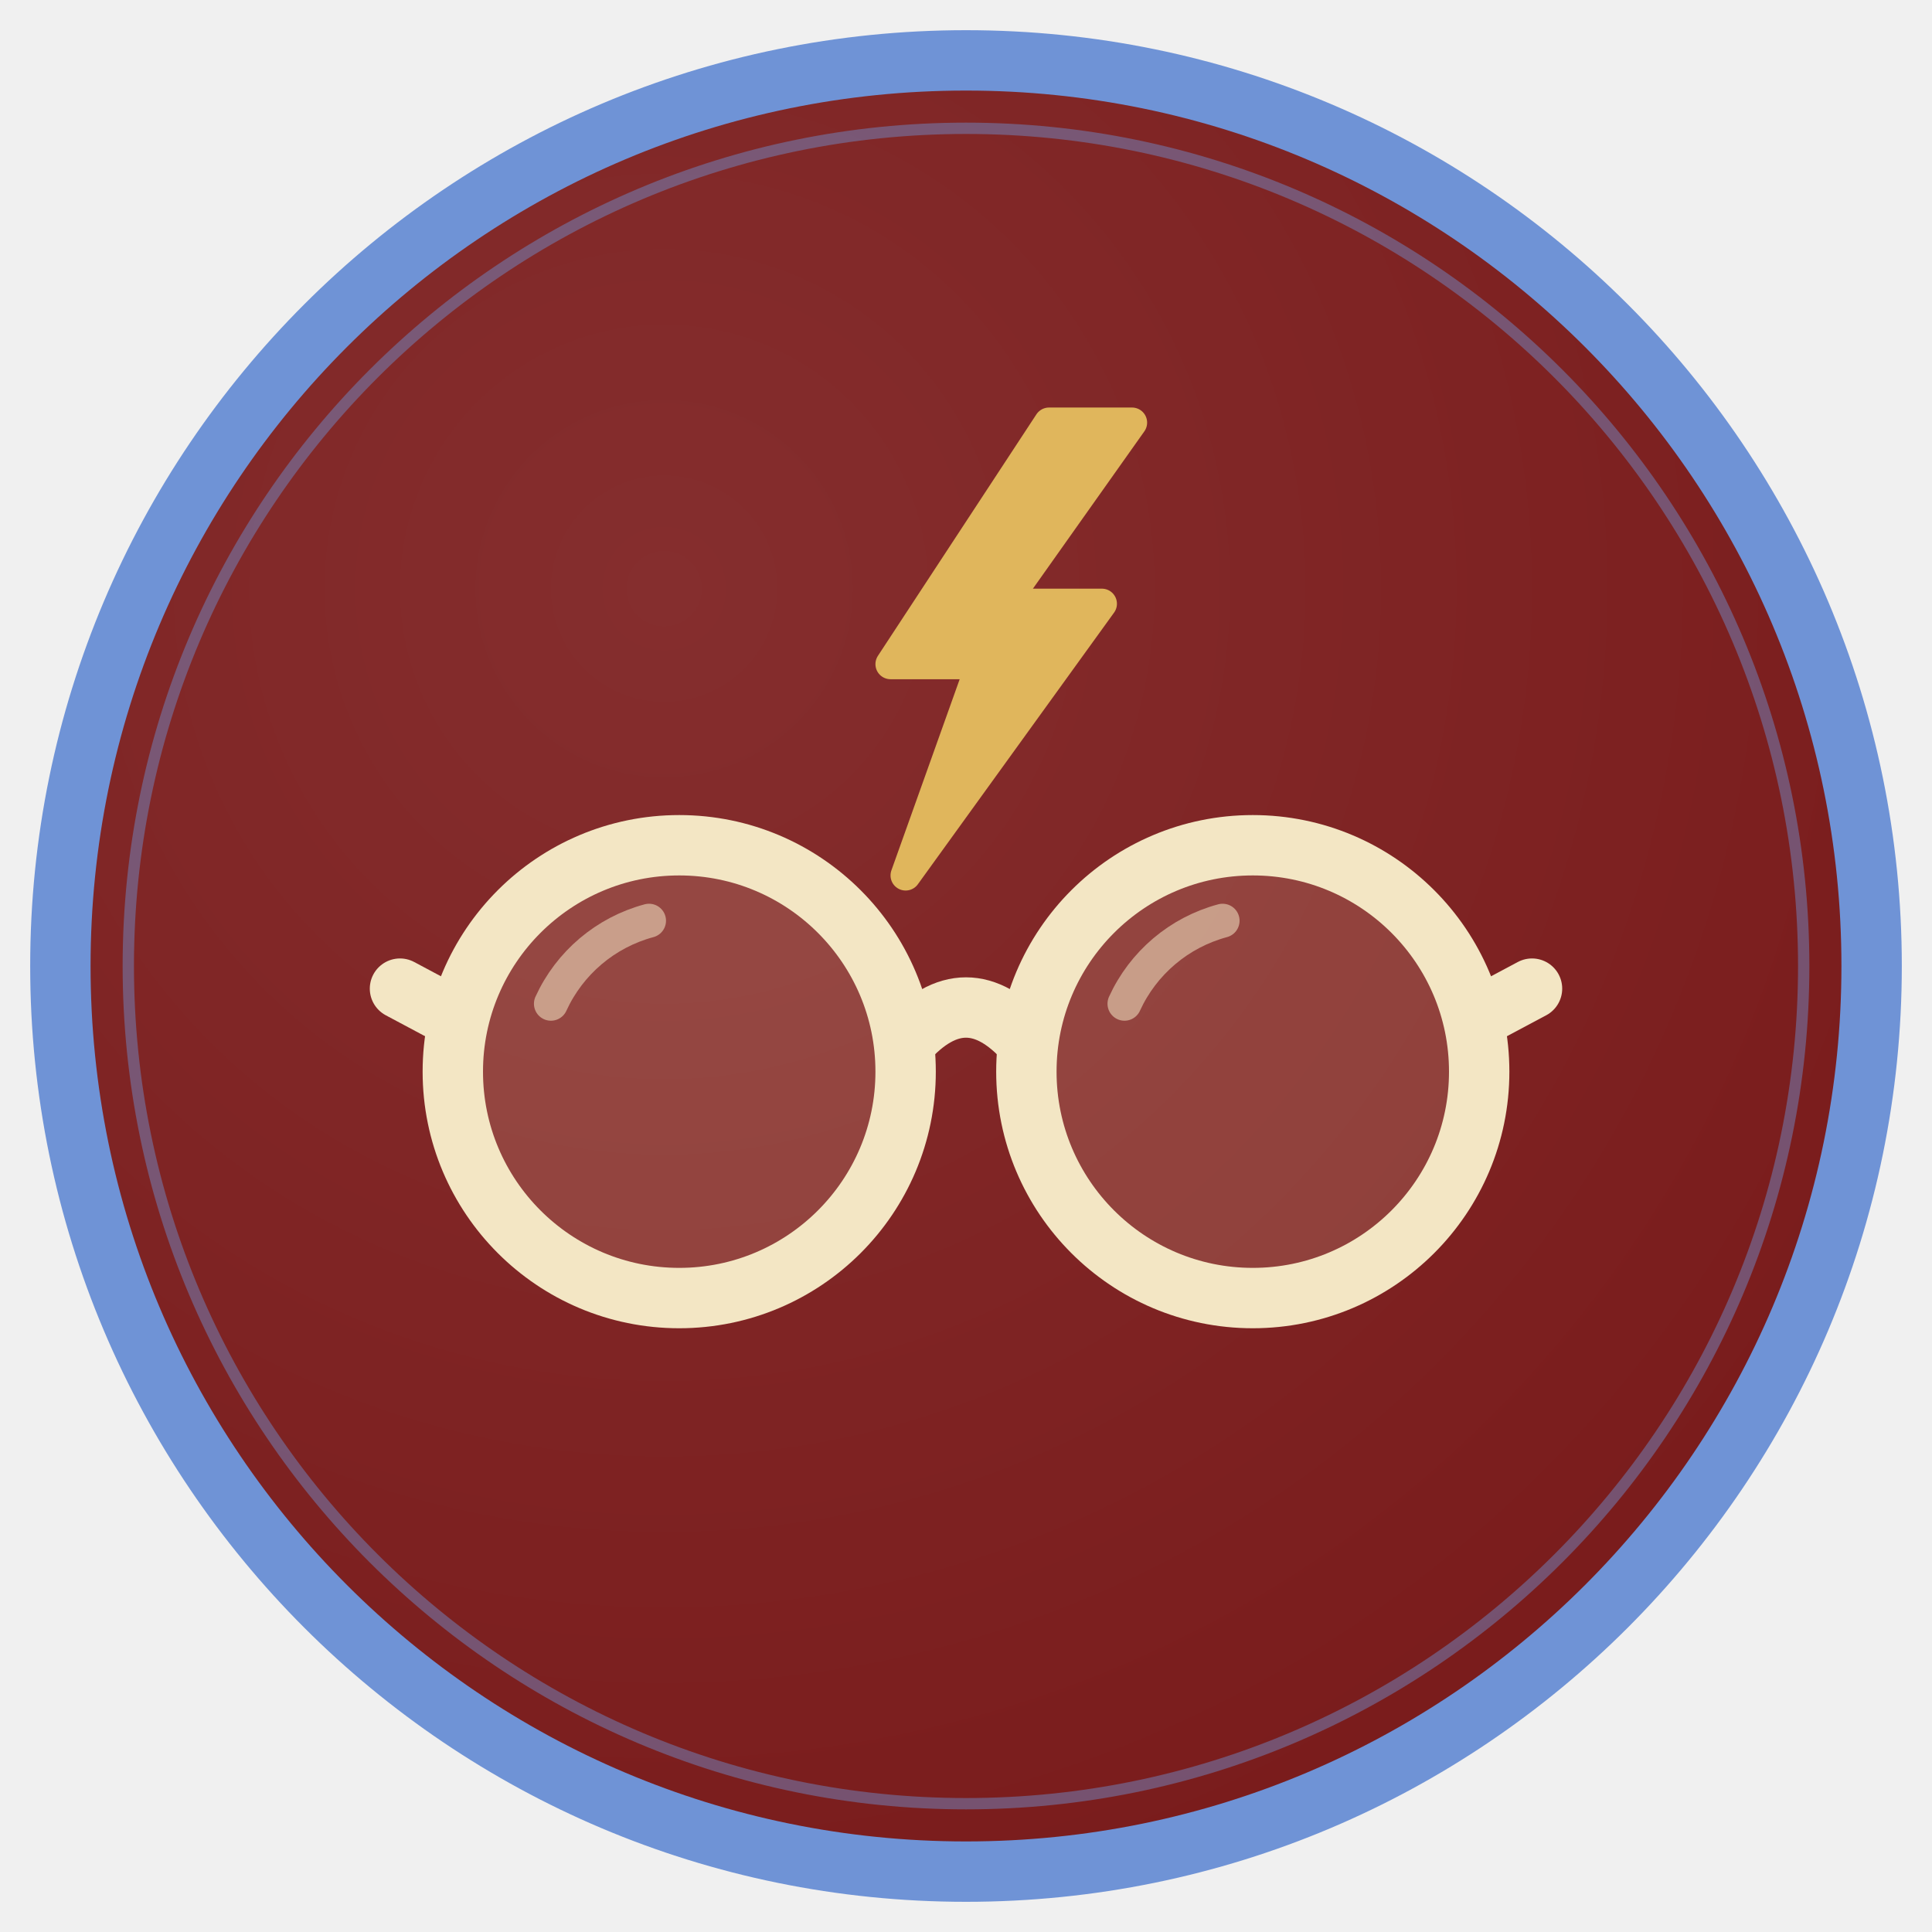
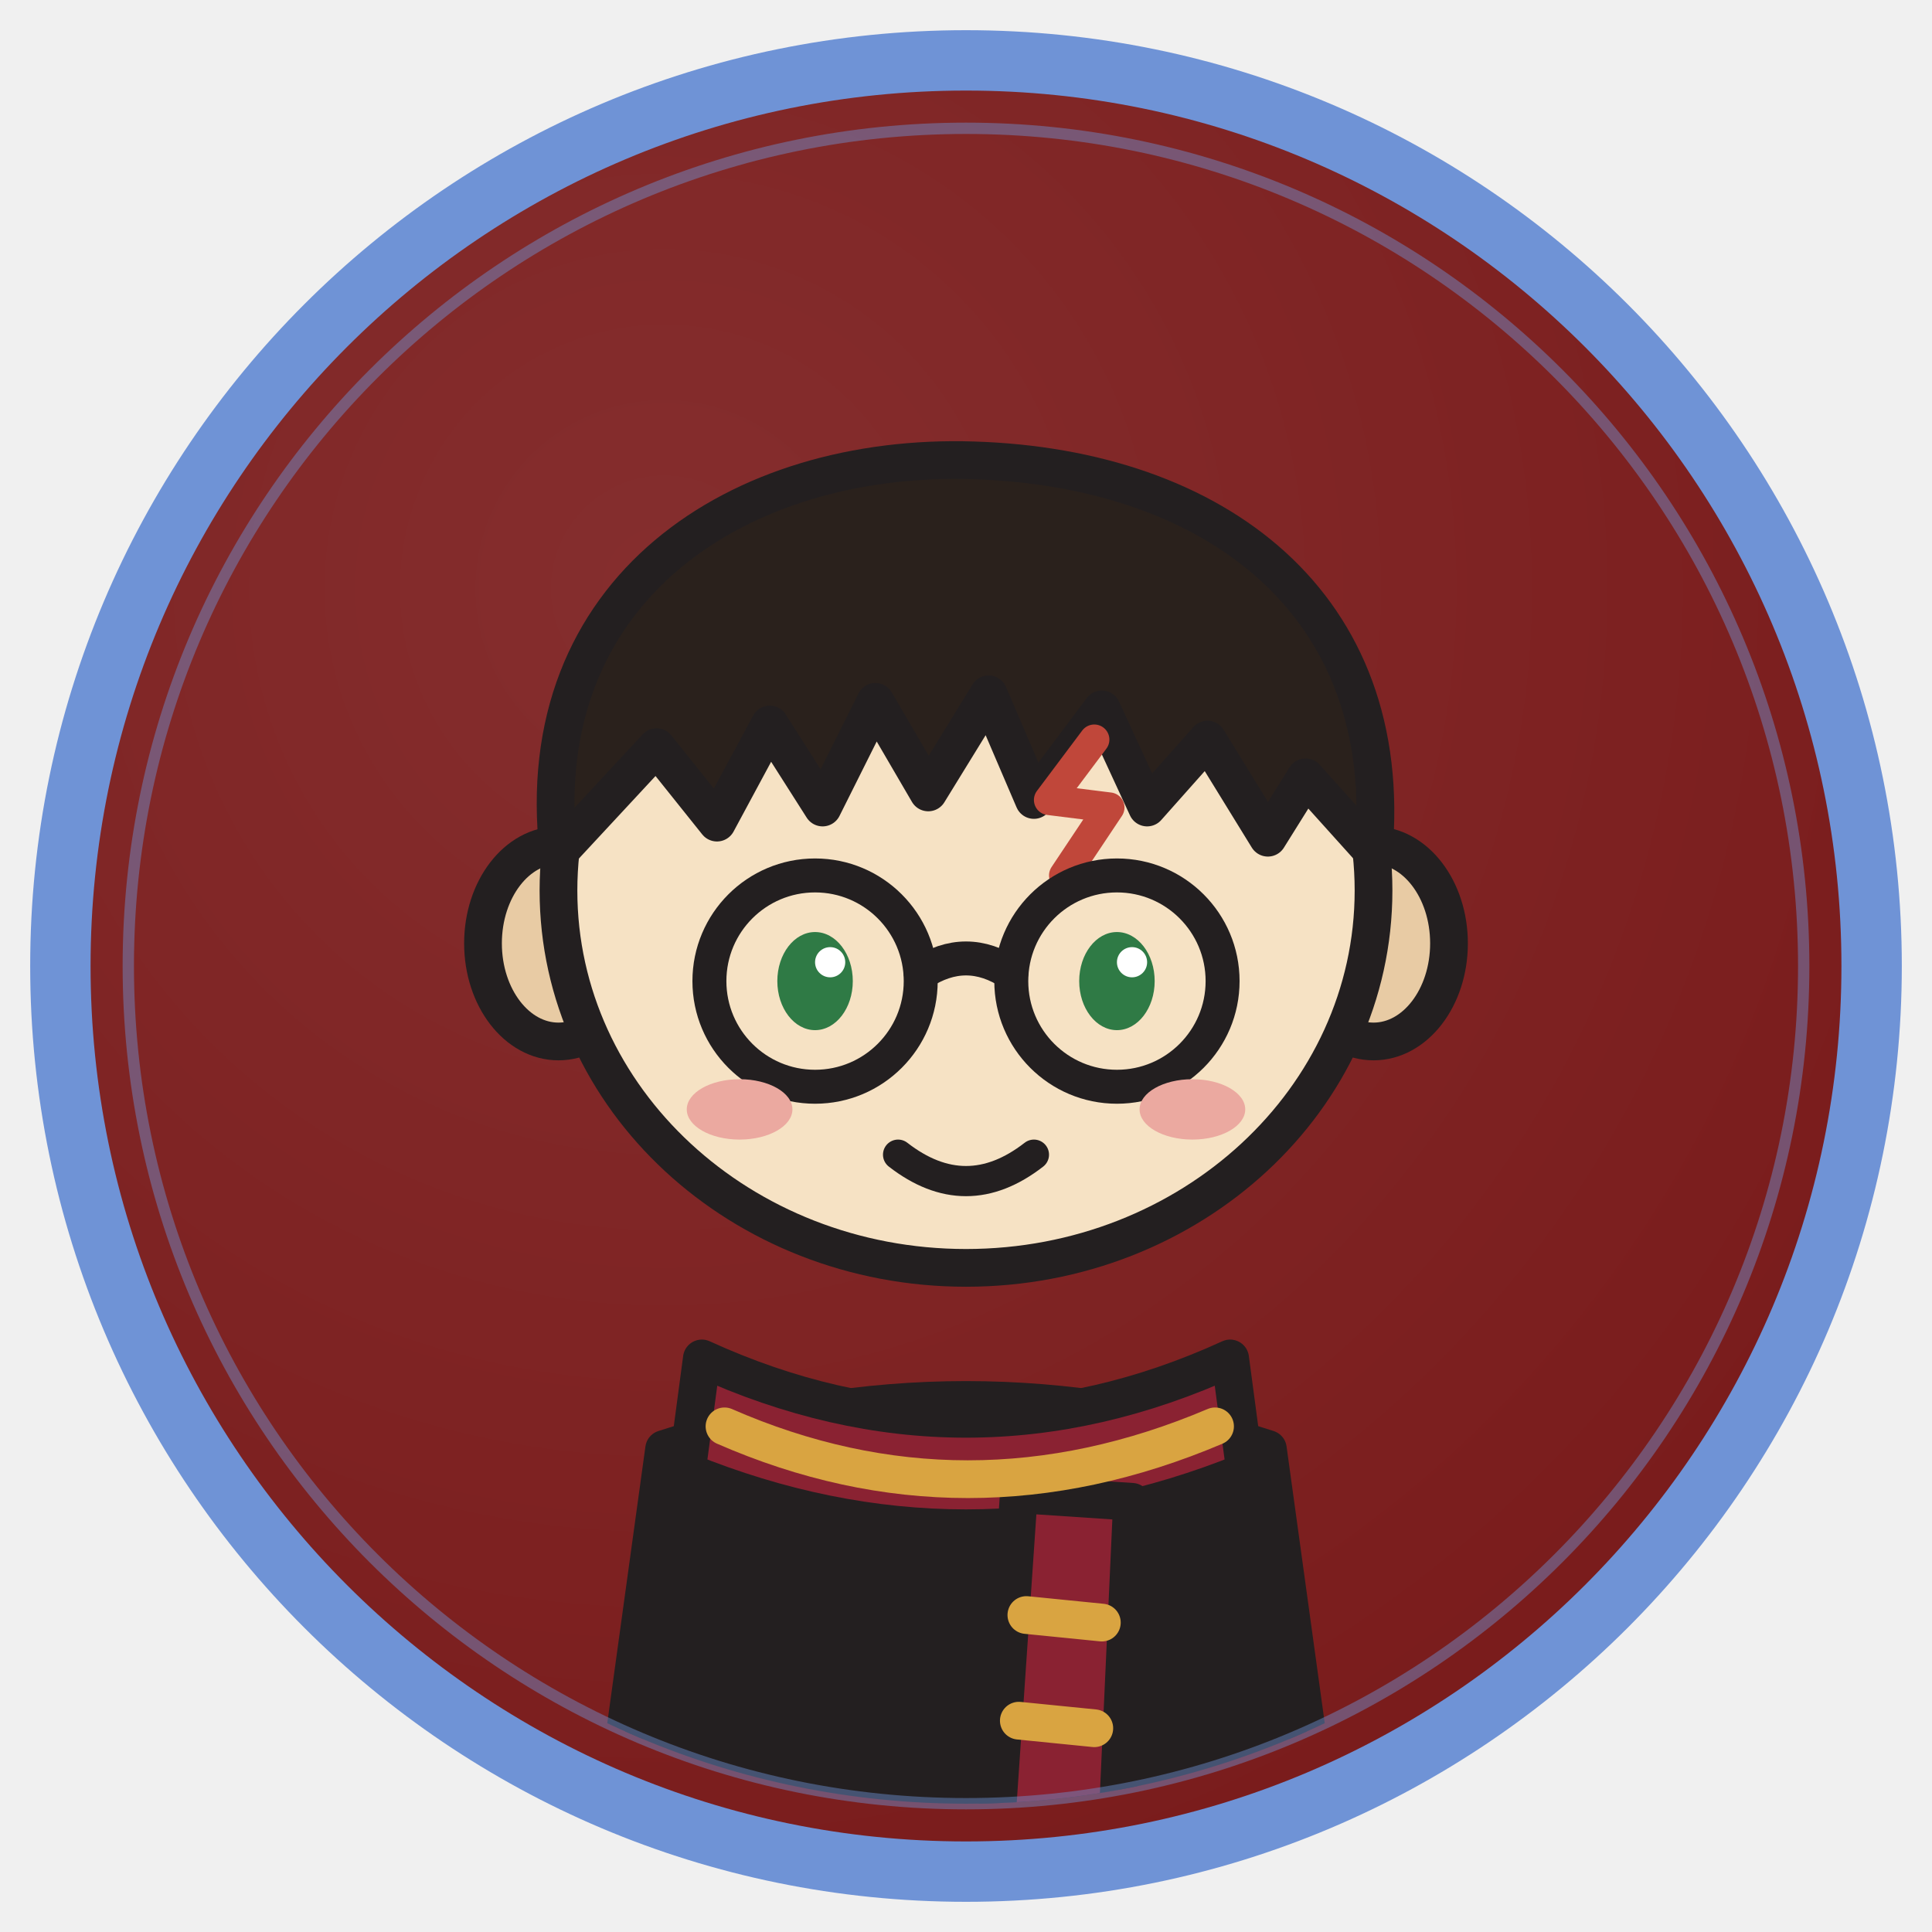
<svg xmlns="http://www.w3.org/2000/svg" viewBox="0 0 512 512" width="512" height="512">
  <defs>
    <radialGradient id="field" gradientUnits="userSpaceOnUse" cx="176" cy="156" r="360">
      <stop offset="0" stop-color="#852E2E" />
      <stop offset="1" stop-color="#7A1C1C" />
    </radialGradient>
    <clipPath id="inner">
      <circle cx="256" cy="256" r="222" fill="#FFFFFF" />
    </clipPath>
  </defs>
  <circle cx="256" cy="256" r="240" fill="url(#field)" />
  <g clip-path="url(#inner)">
-     <circle cx="180" cy="284" r="60" fill="#F3E6C4" fill-opacity="0.16" />
-     <circle cx="332" cy="284" r="60" fill="#F3E6C4" fill-opacity="0.16" />
-     <g stroke="#F3E6C4" stroke-opacity="0.55" stroke-width="9" stroke-linecap="round">
-       <path d="M 146 266 A 40 40 0 0 1 172 244" fill="none" />
-       <path d="M 298 266 A 40 40 0 0 1 324 244" fill="none" />
+     <path d="M 160 500 L 176 384 Q 256 358 336 384 L 352 500 Z" fill="#231F20" stroke="#231F20" stroke-width="10" stroke-linejoin="round" stroke-linecap="round" />
+     <path d="M 186 360 Q 256 392 326 360 L 330 390 Q 256 420 182 390 Z" fill="#8A2232" stroke="#231F20" stroke-width="10" stroke-linejoin="round" stroke-linecap="round" />
+     <path d="M 270 396 L 300 398 L 296 486 L 264 484 Z" fill="#8A2232" stroke="#231F20" stroke-width="10" stroke-linejoin="round" stroke-linecap="round" />
+     <g stroke="#D9A441" stroke-width="10" stroke-linecap="round">
+       <path d="M 192 378 Q 256 406 322 378" fill="none" />
+       <line x1="272" y1="428" x2="292" y2="430" />
+       <line x1="270" y1="456" x2="290" y2="458" />
    </g>
-     <g stroke="#F3E6C4" stroke-width="16" stroke-linecap="round" stroke-linejoin="round">
-       <circle cx="180" cy="284" r="60" fill="none" />
-       <circle cx="332" cy="284" r="60" fill="none" />
-       <path d="M 240 276 Q 256 258 272 276" fill="none" />
-       <line x1="121" y1="270" x2="106" y2="262" fill="none" />
-       <line x1="391" y1="270" x2="406" y2="262" fill="none" />
+     <ellipse cx="148" cy="250" rx="20" ry="26" fill="#E8CBA4" stroke="#231F20" stroke-width="10" stroke-linejoin="round" stroke-linecap="round" />
+     <ellipse cx="364" cy="250" rx="20" ry="26" fill="#E8CBA4" stroke="#231F20" stroke-width="10" stroke-linejoin="round" stroke-linecap="round" />
+     <ellipse cx="256" cy="236" rx="108" ry="100" fill="#F6E2C4" stroke="#231F20" stroke-width="10" stroke-linejoin="round" stroke-linecap="round" />
+     <path d="M 148 226 C 140 156 196 120 258 122 C 322 124 370 160 364 226 L 346 206 L 336 222 L 320 196 L 304 214 L 292 188 L 274 212 L 262 184 L 246 210 L 232 186 L 218 214 L 204 192 L 190 218 L 174 198 Z" fill="#2A211C" stroke="#231F20" stroke-width="10" stroke-linejoin="round" stroke-linecap="round" />
+     <polyline points="290,196 278,212 294,214 282,232" fill="none" stroke="#C0473A" stroke-width="8" stroke-linecap="round" stroke-linejoin="round" />
+     <ellipse cx="216" cy="260" rx="10" ry="13" fill="#2F7A45" />
+     <ellipse cx="296" cy="260" rx="10" ry="13" fill="#2F7A45" />
+     <circle cx="220" cy="255" r="4" fill="#FFFFFF" />
+     <circle cx="300" cy="255" r="4" fill="#FFFFFF" />
+     <g fill="none" stroke="#231F20" stroke-width="9">
+       <circle cx="216" cy="260" r="28" />
+       <circle cx="296" cy="260" r="28" />
+       <path d="M 244 258 Q 256 250 268 258" stroke-linecap="round" />
    </g>
-     <polygon points="278,112 236,176 260,176 240,232 292,160 266,160 300,112" fill="#E0B65C" stroke="#E0B65C" stroke-width="8" stroke-linejoin="round" />
+     <ellipse cx="196" cy="294" rx="14" ry="8" fill="#EBA9A0" />
+     <ellipse cx="316" cy="294" rx="14" ry="8" fill="#EBA9A0" />
+     <path d="M 238 306 Q 256 320 274 306" fill="none" stroke="#231F20" stroke-width="8" stroke-linecap="round" />
  </g>
  <circle cx="256" cy="256" r="240" fill="none" stroke="#6F93D6" stroke-width="16" />
  <circle cx="256" cy="256" r="222" fill="none" stroke="#6F93D6" stroke-width="3" stroke-opacity="0.45" />
</svg>
